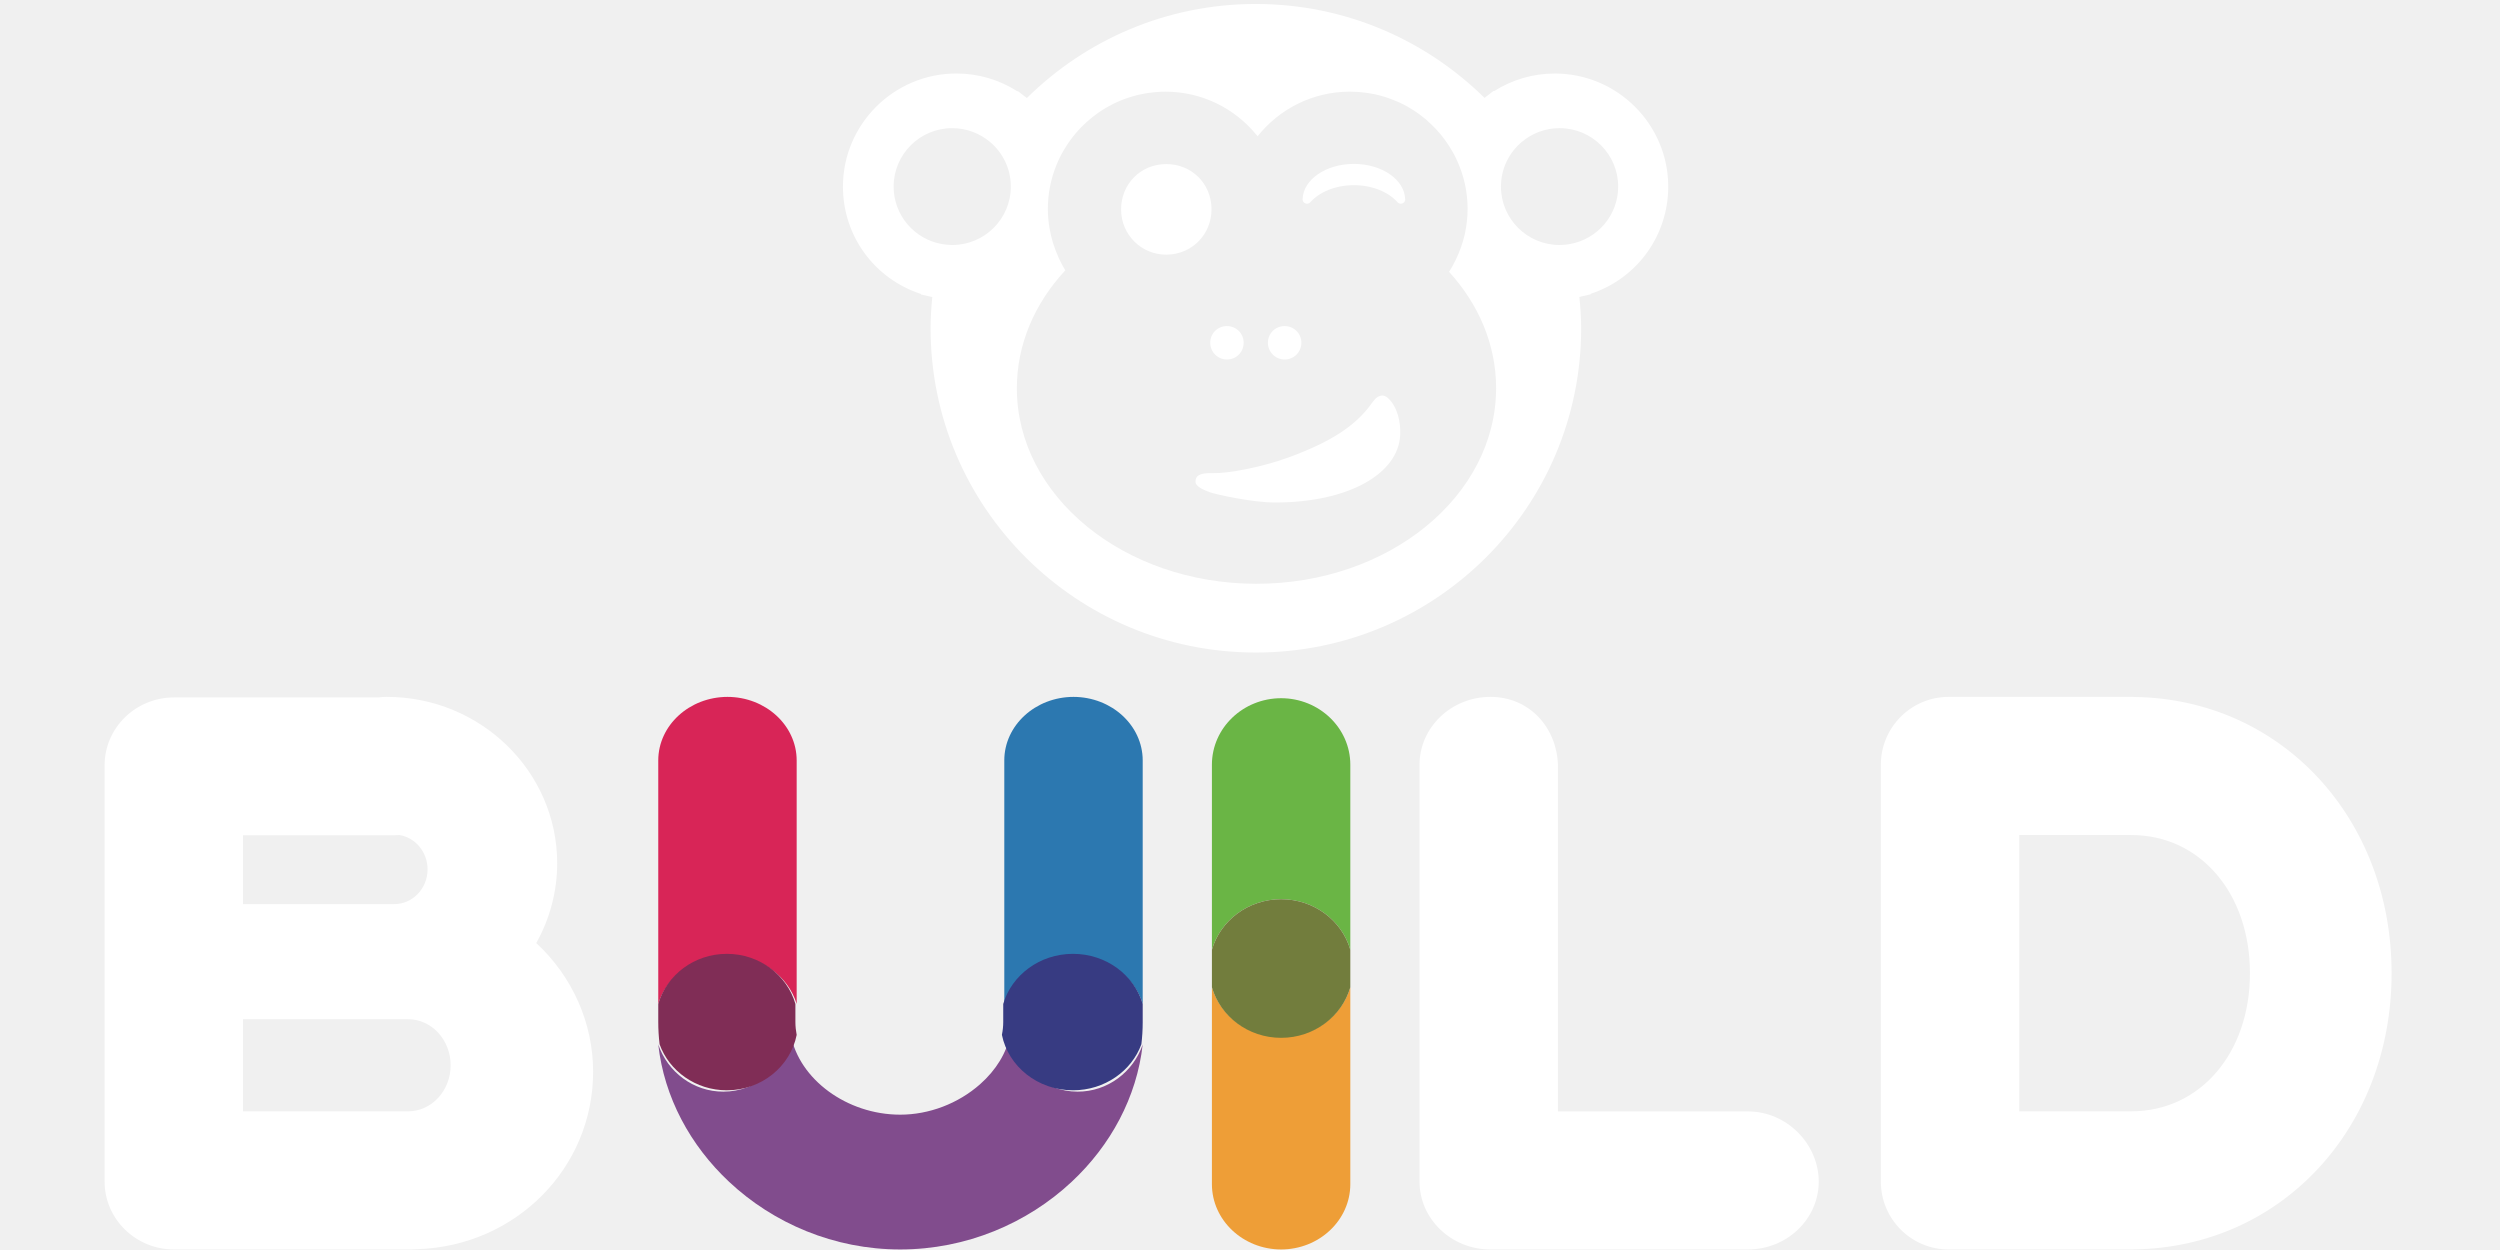
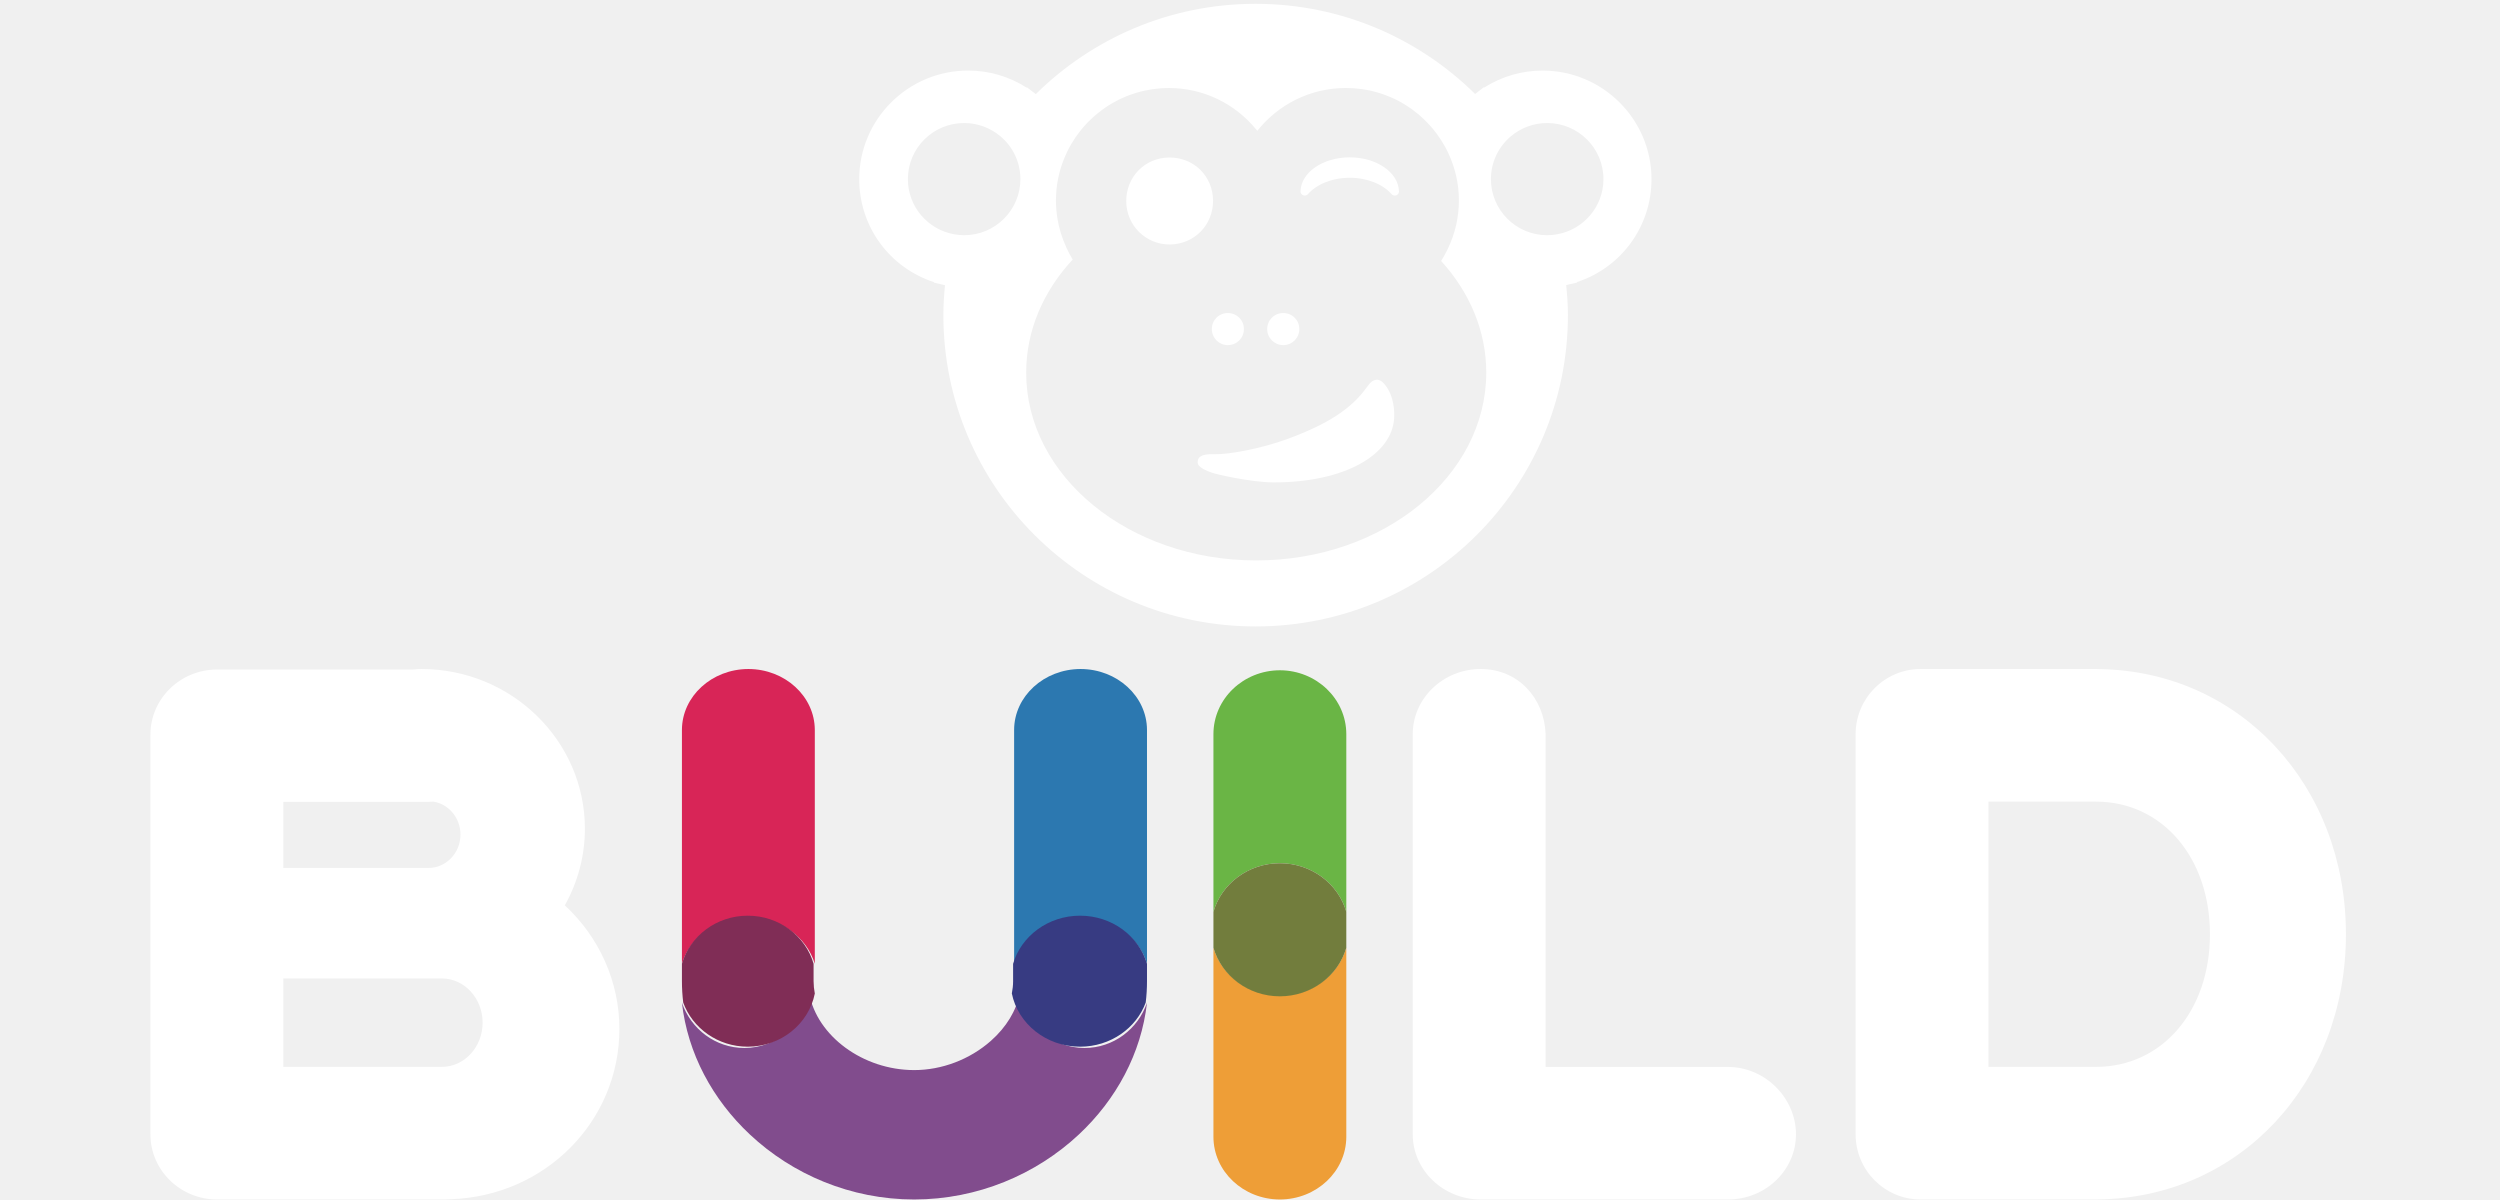
- <svg xmlns="http://www.w3.org/2000/svg" width="300px" height="150px" viewBox="0 0 427 233" version="1.1">
+ <svg xmlns="http://www.w3.org/2000/svg" width="250px" height="120px" viewBox="0 0 427 233" version="1.1">
  <defs />
  <g id="Page-1" stroke="none" stroke-width="1" fill="none" fill-rule="evenodd">
    <g id="Artboard-1" transform="translate(-582, -181)">
      <g id="Logo-w/-Lucy" transform="translate(582, 179.9)">
        <g id="BUILD-Copy" transform="translate(0, 131)">
          <path d="M80.456,45.886 C83.013,41.331 84.36,36.217 84.36,31.018 C84.36,13.916 70.109,0 52.591,0 C52.085,0 51.579,0.027 51.004,0.1 L12.941,0.1 C5.802,0.1 0,5.77 0,12.737 L0,90.362 C0,97.329 5.802,103 12.941,103 L57.136,103 L58.273,102.95 C76.654,102.356 91.058,87.824 91.058,69.878 C91.058,60.799 87.205,52.123 80.456,45.886 L80.456,45.886 Z M64.5,68.667 C64.5,73.405 60.947,77.25 56.585,77.25 L25.8,77.25 L25.8,60.083 L56.585,60.083 C60.947,60.083 64.5,63.933 64.5,68.667 L64.5,68.667 Z M25.8,38.625 L25.8,25.791 L53.992,25.791 L54.967,25.75 C57.966,26.241 60.2,28.966 60.2,32.152 C60.2,35.721 57.417,38.625 53.992,38.625 L25.8,38.625 L25.8,38.625 Z" id="Fill-5" fill="#FFFFFF" />
          <path d="M377.938,0 L343.709,0 C336.75,0 331.09,5.676 331.09,12.65 L331.09,90.35 C331.09,97.324 336.75,103 343.709,103 L377.924,103 L378.282,102.982 C405.656,102.623 426.293,80.486 426.293,51.502 C426.293,22.532 405.665,0.395 378.381,0.018 L377.938,0 Z M399.89,51.502 C399.89,66.421 390.588,77.25 377.769,77.25 L356.89,77.25 L356.89,25.75 L377.769,25.75 C390.588,25.75 399.89,36.579 399.89,51.502 L399.89,51.502 Z" id="Fill-6" fill="#FFFFFF" />
          <path d="M270.9,77.267 L270.9,12.65 C270.65,5.676 265.586,0 258.307,0 C251.029,0 245.1,5.676 245.1,12.65 L245.1,90.35 C245.1,97.324 251.029,103 258.307,103 L306.306,103 C313.589,103 319.513,97.324 319.513,90.35 C319.513,83.376 313.589,77.267 306.306,77.267 L270.9,77.267 Z" id="Fill-7" fill="#FFFFFF" />
          <path d="M232.2,54.124 C230.64,59.453 225.448,63.384 219.3,63.384 C213.153,63.384 207.961,59.453 206.401,54.124 L206.401,90.84 C206.411,97.544 212.188,102.991 219.3,103 C226.412,102.991 232.186,97.544 232.2,90.84 L232.2,54.124" id="Fill-8" fill="#EE9E37" />
          <path d="M219.3,0.245 C212.188,0.259 206.411,5.8 206.401,12.627 L206.401,47.145 C207.961,41.715 213.153,37.712 219.3,37.712 C225.448,37.712 230.64,41.715 232.2,47.145 L232.2,12.627 C232.186,5.8 226.412,0.259 219.3,0.245" id="Fill-10" fill="#6AB545" />
          <path d="M219.3,37.712 C213.153,37.712 207.961,41.715 206.401,47.145 L206.401,54.124 C207.961,59.55 213.153,63.552 219.3,63.552 C225.448,63.552 230.64,59.55 232.2,54.124 L232.2,47.145 C230.64,41.715 225.448,37.712 219.3,37.712" id="Fill-12" fill="#727D3D" />
          <path d="M116.102,0 C108.991,0.013 103.214,5.309 103.2,11.832 L103.2,57.232 C104.764,52.042 109.956,48.221 116.102,48.221 C122.249,48.221 127.441,52.042 129,57.232 L129,11.832 C128.986,5.309 123.213,0.013 116.102,0" id="Fill-14" fill="#D82557" />
          <path d="M180.6,0 C173.488,0.013 167.71,5.309 167.7,11.832 L167.7,57.236 C169.26,52.047 174.452,48.221 180.6,48.221 C186.748,48.221 191.94,52.042 193.5,57.232 L193.5,11.832 C193.49,5.309 187.712,0.013 180.6,0" id="Fill-16" fill="#2C78B0" />
          <path d="M168.78,62.992 C168.136,66.343 166.187,69.548 163.175,72.212 C159.091,75.814 153.679,77.875 148.29,77.875 C138.33,77.866 129.447,71.244 127.915,63.011 C126.784,69.025 121.57,73.585 115.326,73.585 C109.716,73.585 104.934,69.903 103.2,64.791 C104.294,74.632 109.164,83.608 116.402,90.388 C124.66,98.136 135.999,103 148.29,103 C160.613,103 171.98,98.131 180.262,90.388 C187.518,83.608 192.396,74.632 193.5,64.791 C191.766,69.903 186.984,73.585 181.374,73.585 C175.125,73.585 169.906,69.016 168.78,62.992" id="Fill-18" fill="#814C8D" />
          <path d="M115.984,47.895 C109.894,47.895 104.75,51.854 103.2,57.232 L103.2,60.612 C103.2,62.003 103.286,63.385 103.447,64.749 C105.239,69.738 110.184,73.333 115.984,73.333 C122.439,73.333 127.831,68.881 129,63.011 C128.848,62.222 128.767,61.423 128.762,60.612 L128.762,57.232 C127.217,51.854 122.073,47.895 115.984,47.895" id="Fill-20" fill="#802D56" />
          <path d="M180.501,47.895 C174.306,47.895 169.073,51.859 167.502,57.236 L167.502,60.612 C167.502,61.41 167.415,62.203 167.255,62.992 C168.44,68.872 173.929,73.333 180.501,73.333 C186.401,73.333 191.43,69.738 193.253,64.749 C193.418,63.385 193.5,62.007 193.5,60.612 L193.5,57.232 C191.928,51.854 186.696,47.895 180.501,47.895" id="Fill-22" fill="#373B82" />
        </g>
        <g id="build-mascot" transform="translate(134, 0)" fill="#FFFFFF">
          <g id="Layer_1_1_">
            <g id="Group">
              <path d="M157.458,35.888 C157.458,24.268 147.965,14.805 136.309,14.805 C132.251,14.805 128.373,15.948 124.978,18.099 L124.915,18.032 L123.416,19.188 L123.217,19.35 C112.266,8.55 97.233,1.854 80.616,1.841 L80.616,1.841 L80.571,1.841 C63.922,1.841 48.867,8.55 37.906,19.377 L37.708,19.22 L36.205,18.063 L36.141,18.126 C32.742,15.953 28.851,14.8 24.77,14.8 C13.114,14.8 3.625,24.264 3.625,35.883 C3.625,45.103 9.516,53.082 18.17,55.895 L18.161,55.984 L20.016,56.412 L20.278,56.471 C20.089,58.392 19.962,60.318 19.962,62.294 C19.962,95.674 47.102,122.733 80.589,122.733 C114.076,122.733 141.229,95.674 141.229,62.294 C141.229,60.318 141.089,58.383 140.895,56.453 L141.171,56.394 C141.18,56.394 141.18,56.38 141.18,56.38 L143.013,55.958 L143.004,55.863 C151.594,53.037 157.458,45.072 157.458,35.888 L157.458,35.888 Z M23.993,46.769 C23.325,46.769 22.666,46.697 22.025,46.584 C16.933,45.661 13.073,41.224 13.073,35.879 C13.073,29.862 17.962,24.988 23.993,24.988 C26.657,24.988 29.099,25.947 31,27.526 C33.388,29.511 34.918,32.513 34.918,35.87 C34.918,41.891 30.029,46.769 23.993,46.769 L23.993,46.769 Z M80.702,109.917 L80.621,109.917 C55.991,109.881 36.042,93.582 36.042,73.472 C36.042,65.223 39.401,57.605 45.071,51.493 C44.624,50.778 44.235,50.026 43.883,49.252 C43.847,49.181 43.811,49.108 43.784,49.023 C43.026,47.34 42.448,45.553 42.136,43.677 C41.933,42.484 41.82,41.27 41.82,40.023 C41.82,37.152 42.389,34.416 43.405,31.901 C43.798,30.928 44.254,29.992 44.782,29.097 C44.782,29.097 44.782,29.097 44.782,29.093 C44.922,28.858 45.066,28.625 45.22,28.399 C45.341,28.21 45.459,28.008 45.59,27.814 C45.743,27.594 45.897,27.383 46.059,27.162 C46.19,26.973 46.335,26.784 46.475,26.599 C46.642,26.388 46.813,26.181 46.985,25.979 C47.134,25.794 47.287,25.619 47.45,25.448 C47.63,25.245 47.806,25.056 47.987,24.867 C48.154,24.701 48.325,24.529 48.506,24.358 C48.691,24.183 48.876,24.003 49.066,23.832 C49.255,23.661 49.44,23.499 49.639,23.341 C49.829,23.18 50.014,23.022 50.208,22.873 C50.429,22.703 50.655,22.541 50.871,22.374 C51.052,22.248 51.228,22.108 51.413,21.983 C51.81,21.712 52.226,21.442 52.646,21.2 C52.786,21.11 52.935,21.038 53.083,20.956 C53.381,20.79 53.684,20.623 53.986,20.475 C54.176,20.381 54.361,20.299 54.551,20.209 C54.831,20.088 55.106,19.948 55.381,19.84 C55.584,19.75 55.788,19.683 55.995,19.598 C56.275,19.503 56.555,19.395 56.844,19.305 C57.052,19.229 57.264,19.17 57.471,19.107 C57.765,19.017 58.058,18.936 58.352,18.86 C58.564,18.805 58.776,18.761 58.988,18.715 C59.3,18.639 59.616,18.585 59.927,18.531 C60.13,18.491 60.338,18.45 60.546,18.427 C60.889,18.373 61.241,18.337 61.597,18.306 C61.773,18.288 61.95,18.261 62.126,18.252 C62.658,18.216 63.195,18.189 63.742,18.189 C70.549,18.189 76.616,21.294 80.634,26.159 C80.729,26.271 80.842,26.379 80.928,26.491 C84.941,21.438 91.152,18.184 98.127,18.184 C98.646,18.184 99.165,18.212 99.675,18.238 C99.842,18.256 100.014,18.274 100.181,18.293 C100.515,18.333 100.858,18.36 101.192,18.401 C101.395,18.432 101.589,18.468 101.793,18.495 C102.091,18.549 102.384,18.59 102.682,18.652 C102.885,18.711 103.097,18.752 103.309,18.801 C103.585,18.873 103.856,18.941 104.122,19.017 C104.343,19.08 104.56,19.139 104.772,19.206 C105.029,19.291 105.269,19.372 105.53,19.471 C105.743,19.552 105.964,19.62 106.176,19.715 C106.415,19.809 106.65,19.908 106.88,20.007 C107.101,20.102 107.323,20.192 107.535,20.291 C107.761,20.39 107.964,20.506 108.176,20.61 C108.397,20.727 108.627,20.84 108.839,20.961 C108.943,21.024 109.043,21.078 109.137,21.145 C109.711,21.474 110.266,21.834 110.803,22.212 C110.911,22.302 111.042,22.374 111.146,22.464 C111.404,22.653 111.643,22.851 111.887,23.049 C112.004,23.143 112.144,23.247 112.266,23.337 C112.496,23.54 112.735,23.76 112.956,23.976 C113.069,24.07 113.2,24.183 113.3,24.287 C113.53,24.503 113.751,24.732 113.968,24.962 C114.067,25.061 114.171,25.177 114.27,25.285 C114.491,25.529 114.708,25.762 114.92,26.015 C115.01,26.113 115.087,26.226 115.177,26.325 C115.39,26.599 115.602,26.86 115.805,27.14 C115.873,27.225 115.927,27.311 115.99,27.405 C116.207,27.702 116.419,28.008 116.613,28.319 L116.613,28.319 C117.119,29.115 117.593,29.93 117.99,30.798 C119.304,33.602 120.062,36.711 120.062,40.01 C120.062,41.661 119.868,43.267 119.525,44.802 C119.146,46.471 118.563,48.065 117.832,49.572 C117.796,49.639 117.769,49.698 117.737,49.757 C117.394,50.45 117.024,51.129 116.609,51.768 C122.12,57.825 125.375,65.331 125.375,73.454 C125.357,93.6 105.368,109.917 80.702,109.917 L80.702,109.917 Z M139.135,46.589 C138.507,46.697 137.871,46.769 137.203,46.769 C131.172,46.769 126.278,41.891 126.278,35.879 C126.278,32.531 127.795,29.543 130.174,27.544 C132.079,25.951 134.521,24.988 137.203,24.988 C143.234,24.988 148.127,29.862 148.127,35.879 C148.127,41.233 144.249,45.679 139.135,46.589 L139.135,46.589 Z" id="Shape" />
              <path d="M63.954,48.569 C68.68,48.523 72.346,44.793 72.328,40.054 C72.296,35.307 68.613,31.666 63.841,31.684 C59.115,31.703 55.453,35.41 55.472,40.172 C55.485,44.861 59.268,48.609 63.954,48.569 L63.954,48.569 Z" id="Shape" />
              <g transform="translate(67.71429, 58.5)" id="Shape">
                <path d="M7.471,3.38 C5.733,3.389 4.365,4.766 4.374,6.507 C4.379,8.222 5.774,9.612 7.485,9.612 L7.512,9.612 C9.254,9.594 10.613,8.213 10.604,6.466 C10.591,4.743 9.218,3.38 7.471,3.38 L7.471,3.38 Z M7.485,8.915 L7.485,8.915 L7.485,8.924 L7.485,8.915 L7.485,8.915 Z" />
                <path d="M18.229,3.38 C16.482,3.389 15.123,4.766 15.123,6.507 C15.127,8.222 16.531,9.612 18.238,9.612 L18.265,9.612 C20.003,9.594 21.362,8.213 21.362,6.466 C21.348,4.743 19.976,3.38 18.229,3.38 L18.229,3.38 Z M18.247,8.915 L18.247,8.915 L18.247,8.924 L18.247,8.915 L18.247,8.915 Z" />
              </g>
              <path d="M103.797,74.88 C103.436,74.988 103.048,75.064 102.131,76.347 C99.161,80.505 94.498,83.502 86.719,86.355 C81.74,88.182 75.398,89.379 72.612,89.289 C69.827,89.19 69.339,89.96 69.339,90.882 C69.339,91.89 71.168,92.525 72.057,92.867 C72.942,93.2 79.785,94.766 84.142,94.766 C97.969,94.766 107.092,89.37 107.49,82.278 C107.621,79.776 107.011,76.932 105.169,75.249 C104.989,75.082 104.406,74.686 103.797,74.88 L103.797,74.88 Z" id="Shape" />
              <path d="M108.42,38.236 C108.32,34.583 104.072,31.653 98.863,31.653 C93.667,31.653 89.437,34.56 89.311,38.187 L89.311,38.38 C89.374,38.781 89.708,39.074 90.123,39.074 C90.353,39.074 90.557,38.983 90.706,38.835 L90.733,38.808 C92.416,36.895 95.432,35.617 98.872,35.617 C102.316,35.617 105.323,36.9 107.007,38.808 L107.034,38.835 C107.183,38.983 107.386,39.074 107.616,39.074 C108.022,39.074 108.365,38.776 108.429,38.38 L108.429,38.236 L108.42,38.236 Z" id="Shape" />
            </g>
          </g>
        </g>
      </g>
    </g>
  </g>
</svg>
